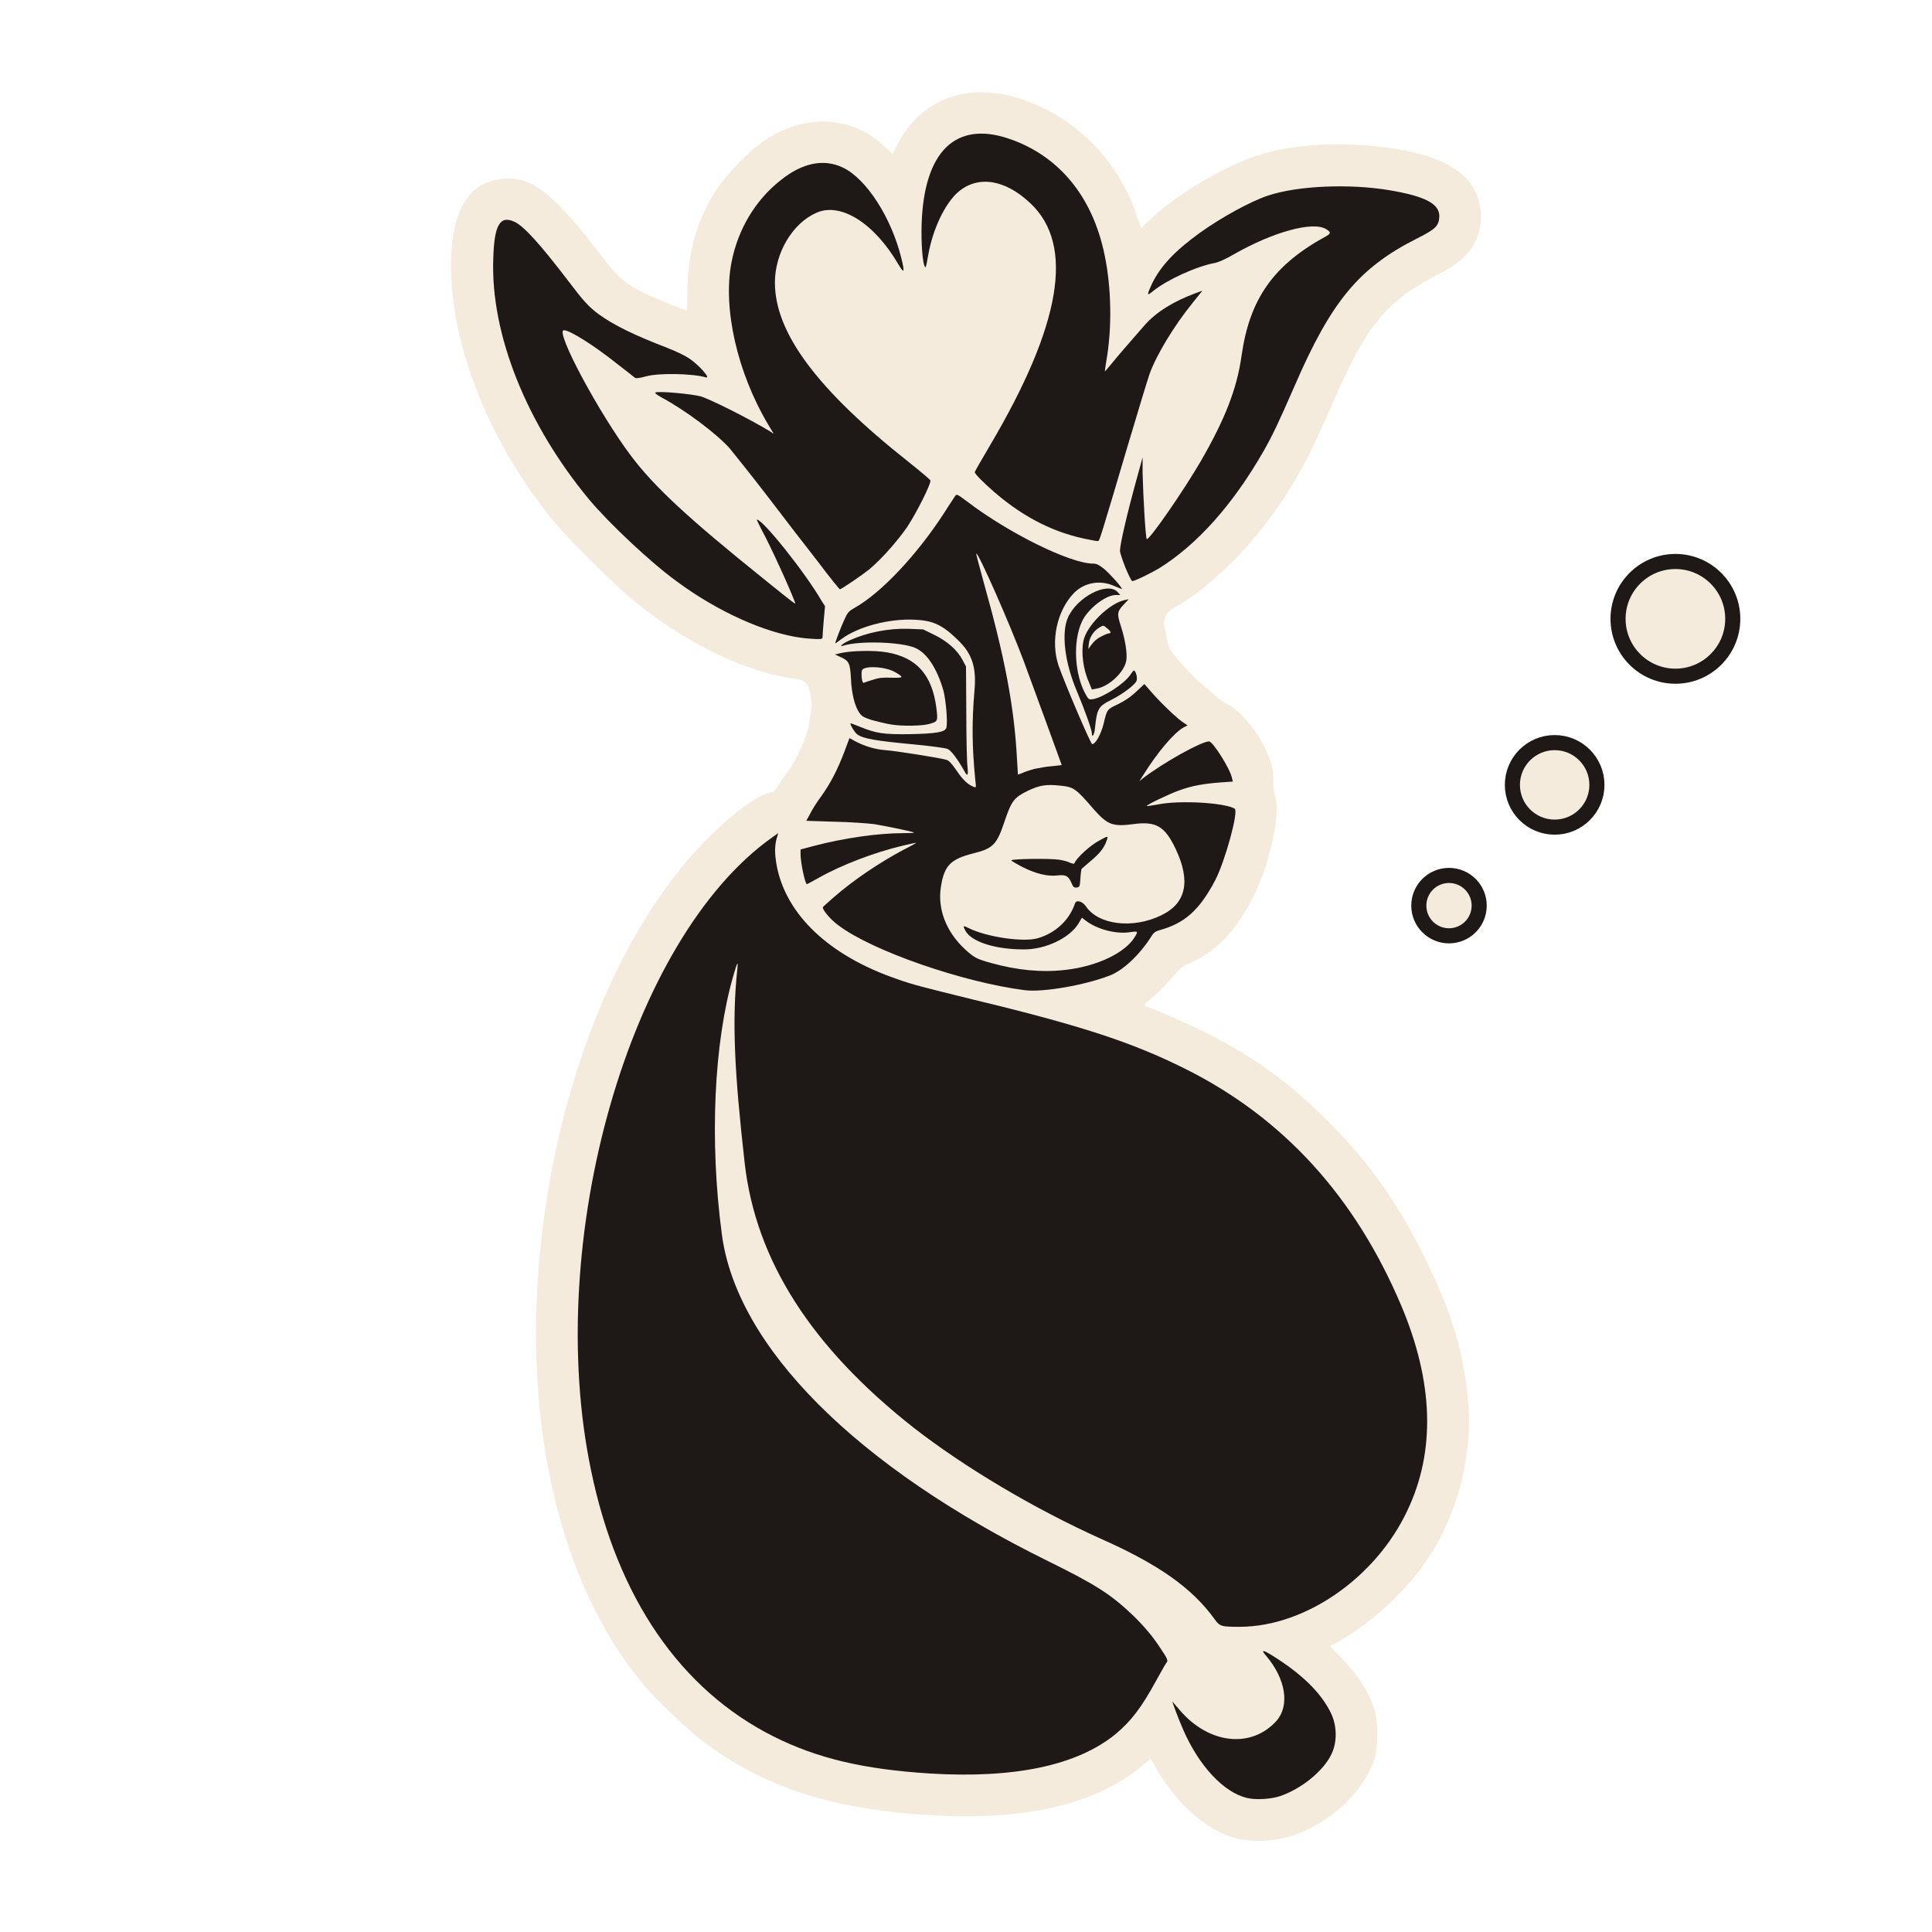
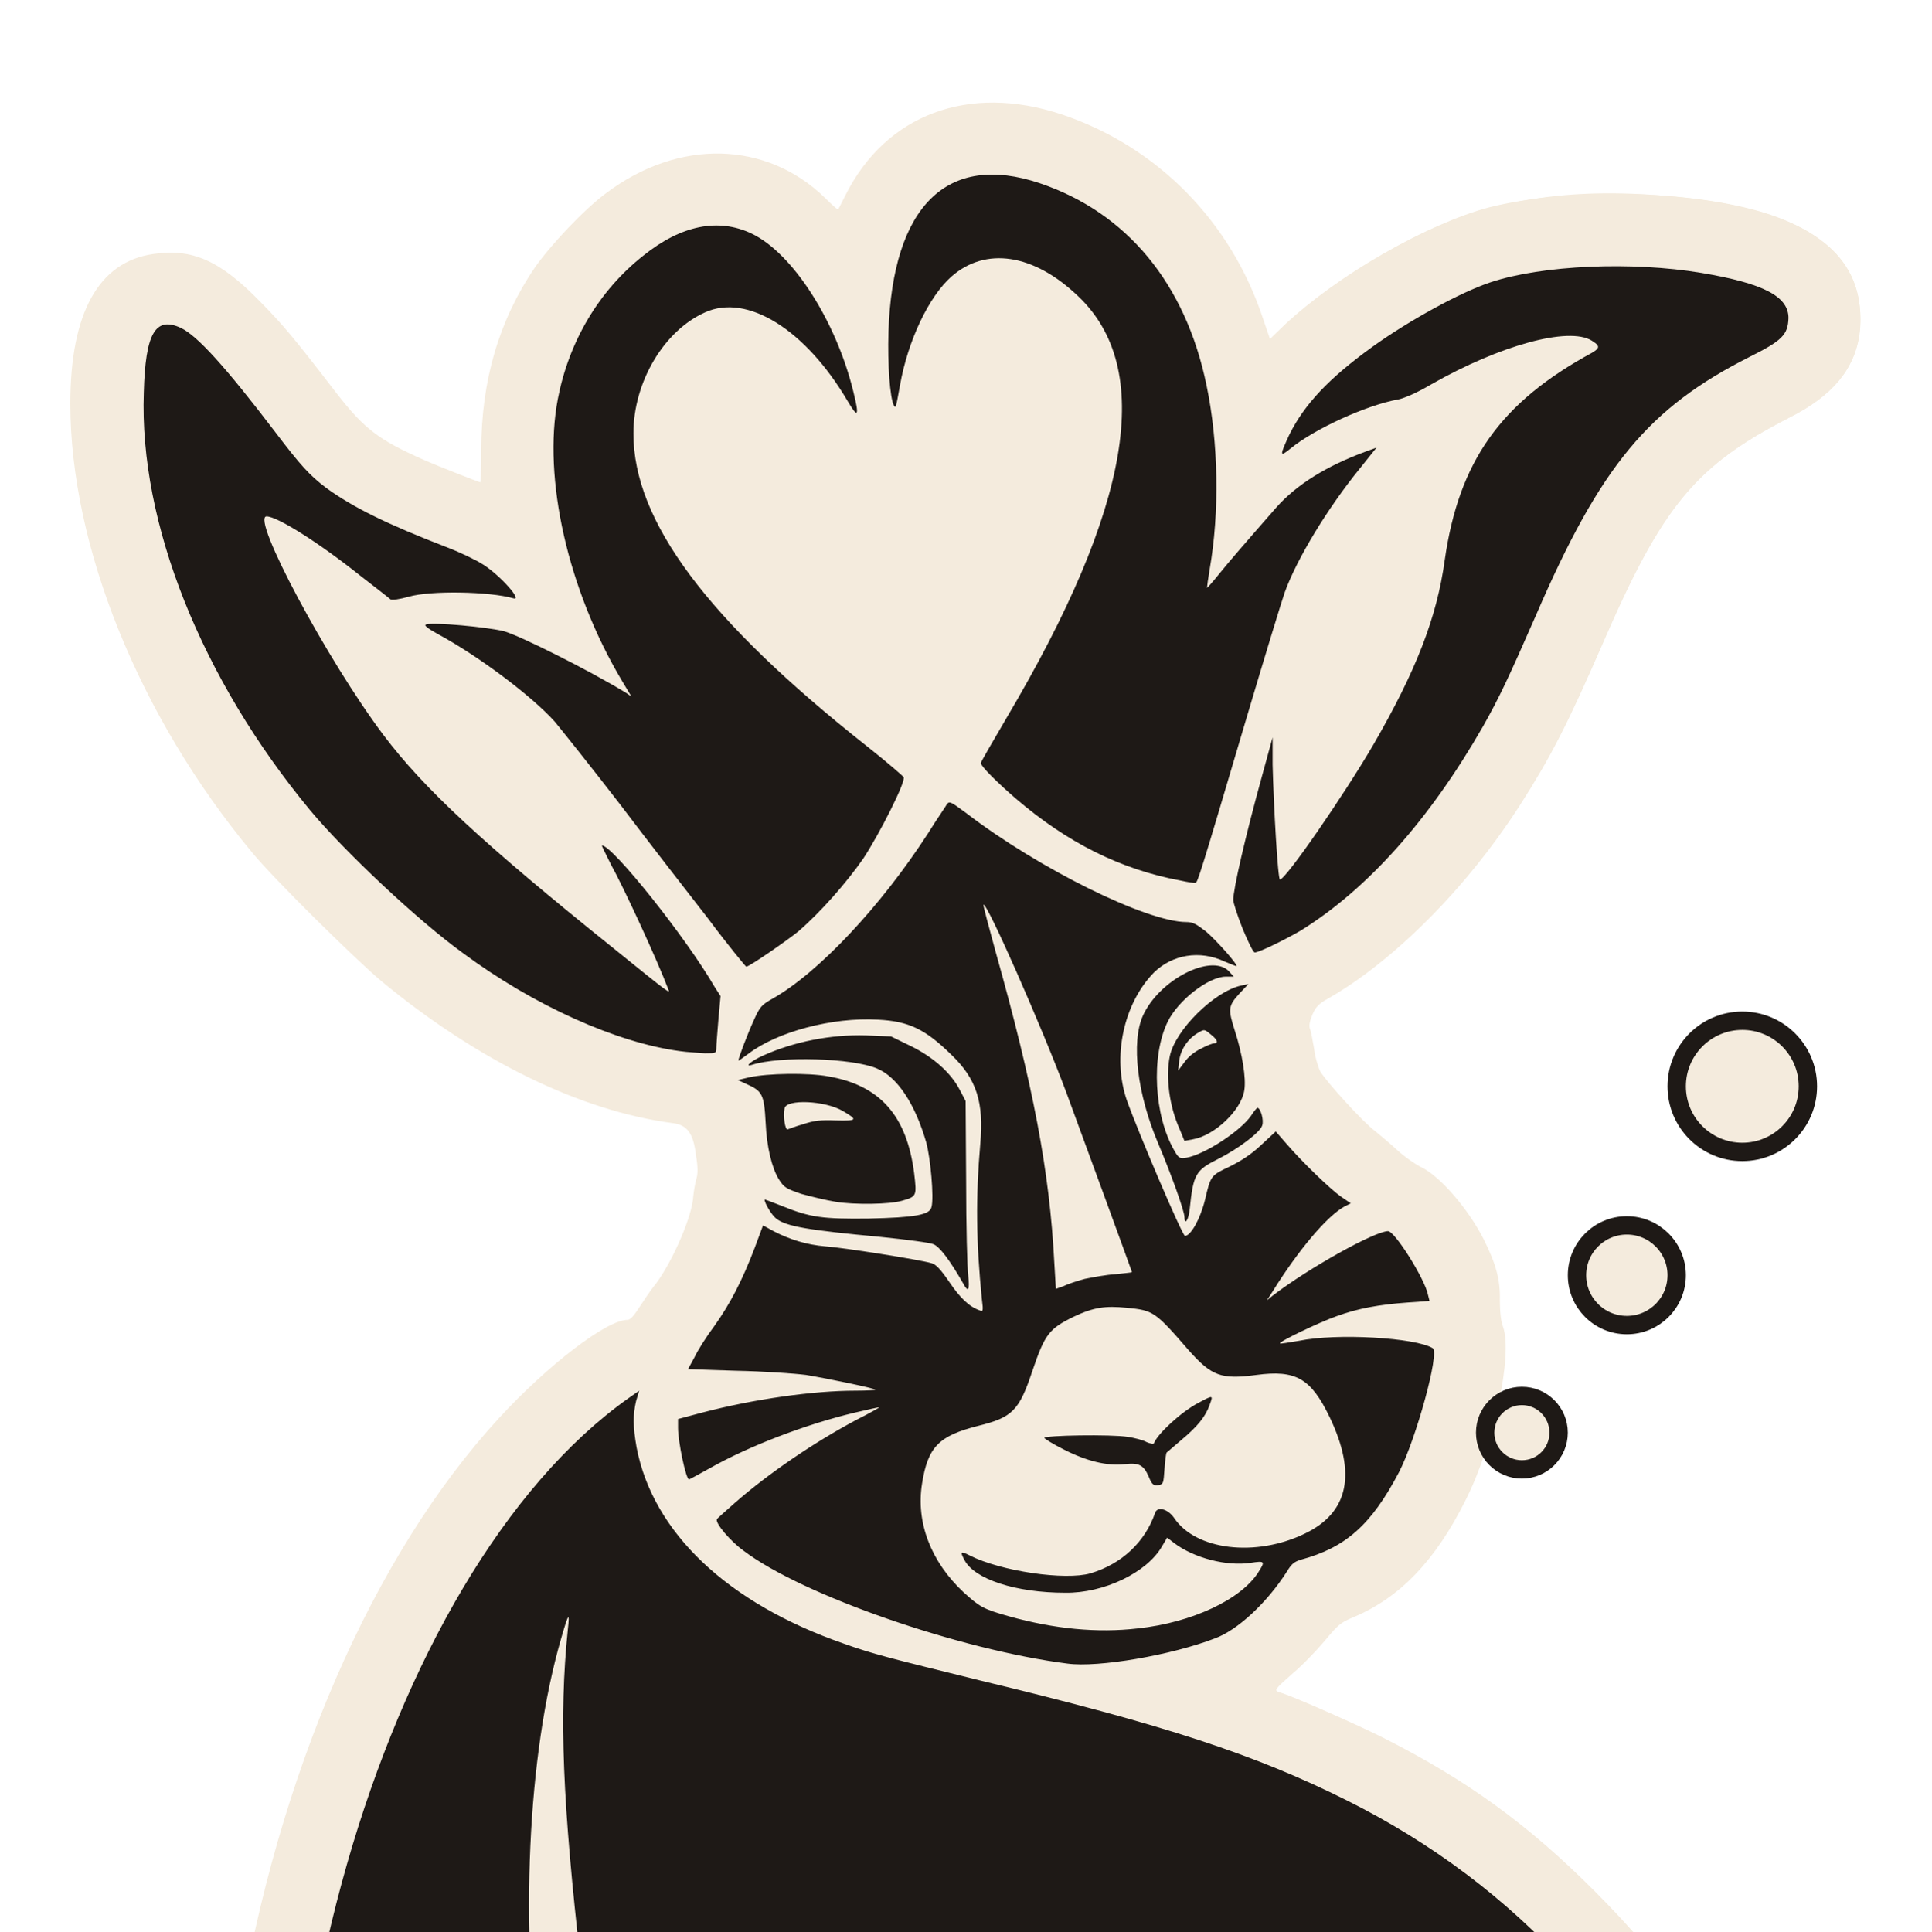
- <svg xmlns="http://www.w3.org/2000/svg" viewBox="0 0 64 64">
+ <svg xmlns="http://www.w3.org/2000/svg" viewBox="13.6 1.1 36.8 36.8">
  <style>
-     .body { animation: tilt 2.5s ease-in-out infinite; transform-origin: 32px 40px; }
+     .body { animation: tilt 2.5s ease-in-out infinite; transform-origin: 32px 14px; }
    .lid { animation: blink 4s ease-in-out infinite; transform: scaleY(0); }
    .lid-l { transform-origin: 29.63px 21.15px; }
    .lid-r { transform-origin: 36.56px 19.69px; }
    .dot { animation: dots 1.5s ease-in-out infinite; }
-     @keyframes tilt { 0%, 100% { transform: rotate(0deg); } 50% { transform: rotate(-4deg); } }
+     @keyframes tilt { 0%, 100% { transform: rotate(0deg); } 50% { transform: rotate(-3deg); } }
    @keyframes blink { 0%, 92%, 100% { transform: scaleY(0); } 95% { transform: scaleY(1); } }
    @keyframes dots { 0%, 100% { opacity: 0.25; } 30%, 70% { opacity: 1; } }
    @media (prefers-reduced-motion: reduce) { [class] { animation: none; } }
  </style>
  <g class="body">
    <path d="M41.19 60.95C40.12 60.78 38.98 59.82 38.23 58.46L38.12 58.26L37.83 58.5C36.09 59.94 33.35 60.45 29.54 60.02C26.98 59.73 25.09 59.03 23.3 57.7C22.84 57.36 21.73 56.3 21.31 55.8C18.27 52.16 17.08 46.11 18.13 39.6C18.89 34.91 20.7 30.74 23.11 28.12C24.04 27.11 25.16 26.25 25.56 26.25C25.61 26.25 25.68 26.17 25.77 26.03C25.85 25.91 25.99 25.69 26.1 25.56C26.43 25.11 26.79 24.27 26.81 23.9C26.82 23.79 26.85 23.63 26.87 23.56C26.9 23.47 26.9 23.34 26.86 23.1C26.81 22.69 26.69 22.53 26.41 22.5C24.67 22.27 22.71 21.32 20.86 19.79C20.34 19.35 18.8 17.83 18.4 17.34C16.25 14.75 14.94 11.51 14.94 8.79C14.94 7.06 15.48 6.09 16.52 5.94C17.26 5.83 17.79 6.06 18.56 6.85C19 7.3 19.18 7.51 20.01 8.59C20.54 9.27 20.81 9.48 21.67 9.86C22.01 10.01 22.71 10.28 22.75 10.29C22.76 10.29 22.77 10.01 22.77 9.68C22.77 8.35 23.11 7.2 23.79 6.2C24.09 5.77 24.73 5.09 25.15 4.78C26.53 3.74 28.2 3.78 29.32 4.87C29.45 5 29.56 5.1 29.57 5.09C29.58 5.08 29.64 4.96 29.71 4.82C30.48 3.28 32.06 2.69 33.83 3.28C35.65 3.89 37.06 5.32 37.67 7.18L37.8 7.56L38.09 7.28C39.1 6.34 40.83 5.35 41.98 5.05C43.49 4.67 45.86 4.72 47.27 5.17C48.57 5.59 49.17 6.37 49.03 7.46C48.94 8.14 48.52 8.64 47.71 9.05C45.91 9.97 45.28 10.73 44.14 13.36C43.46 14.92 43.15 15.52 42.55 16.46C41.57 17.97 40.31 19.26 39.06 20.03C38.73 20.22 38.68 20.27 38.61 20.43C38.56 20.55 38.54 20.64 38.56 20.7C38.58 20.74 38.61 20.91 38.64 21.08C38.66 21.25 38.72 21.44 38.76 21.52C38.89 21.73 39.58 22.49 39.8 22.65C39.91 22.74 40.1 22.9 40.23 23.02C40.36 23.14 40.56 23.28 40.68 23.34C41.04 23.51 41.58 24.14 41.87 24.71C42.11 25.19 42.19 25.49 42.18 25.88C42.18 26.09 42.2 26.28 42.24 26.38C42.43 26.92 42.07 28.62 41.52 29.7C40.95 30.84 40.27 31.55 39.38 31.92C39.14 32.02 39.09 32.07 38.84 32.37C38.68 32.56 38.41 32.84 38.23 32.99C37.88 33.3 37.87 33.31 37.99 33.35C38.21 33.41 39.5 33.98 39.97 34.22C41.57 35.03 42.72 35.87 43.98 37.13C45.34 38.49 46.28 39.81 47.17 41.61C48.12 43.53 48.5 44.81 48.64 46.52C48.77 48.12 48.33 49.95 47.48 51.35C46.77 52.53 45.56 53.69 44.32 54.39L44.06 54.53L44.45 54.94C45.01 55.52 45.34 56.03 45.53 56.64C45.66 57.06 45.66 57.88 45.53 58.27C45.15 59.38 44.08 60.39 42.81 60.81C42.35 60.97 41.69 61.02 41.19 60.95Z" fill="#F4EBDD" />
    <g>
      <path d="M37.27 20.59C36.99 20.55 36.75 20.44 36.54 20.24C36.31 20.03 36.22 19.88 35.96 19.21C35.63 18.38 35.64 18.12 36.08 16.4C36.31 15.47 36.56 14.66 36.65 14.49C37.06 13.81 38.03 13.6 38.65 14.07L38.82 14.2L39.11 13.6C39.55 12.67 39.67 12.31 39.79 11.45C39.83 11.16 39.91 10.76 39.96 10.57C40.01 10.38 40.04 10.22 40.04 10.21C40 10.17 39.14 10.64 38.94 10.8C38.36 11.29 37.6 11.26 37.07 10.73C35.87 9.53 37.43 7.21 40.49 5.65C41.88 4.94 43.35 4.68 45.19 4.82C47.62 5 48.87 5.67 49.03 6.88C49.16 7.83 48.73 8.53 47.71 9.05C45.91 9.97 45.28 10.73 44.14 13.36C43.46 14.92 43.15 15.52 42.55 16.46C40.97 18.91 38.58 20.78 37.27 20.59Z" fill="#F4EBDD" />
      <path d="M37.28 18.8C37.18 18.55 37.1 18.3 37.1 18.25C37.1 18.04 37.33 17.04 37.65 15.88L37.85 15.15L37.85 15.67C37.87 16.47 37.95 17.86 37.99 17.86C38.1 17.86 39.21 16.25 39.77 15.29C40.58 13.89 40.98 12.87 41.13 11.77C41.4 9.89 42.19 8.77 43.94 7.82C44.09 7.73 44.09 7.69 43.93 7.59C43.49 7.32 42.18 7.68 40.88 8.42C40.61 8.58 40.38 8.68 40.25 8.71C39.63 8.82 38.64 9.28 38.2 9.64C37.98 9.82 37.98 9.79 38.17 9.38C38.46 8.8 38.92 8.31 39.75 7.71C40.46 7.2 41.43 6.67 42 6.48C42.99 6.15 44.7 6.08 46.02 6.3C47.21 6.5 47.68 6.75 47.68 7.16C47.67 7.48 47.56 7.59 46.94 7.9C45.02 8.87 44.1 9.97 42.87 12.82C42.34 14.03 42.17 14.39 41.86 14.94C40.84 16.72 39.66 18.04 38.39 18.83C38.1 19 37.59 19.25 37.51 19.25C37.48 19.25 37.38 19.04 37.28 18.8Z" fill="#1E1916" fill-rule="evenodd" />
    </g>
    <path d="M41.31 59.56C40.54 59.38 39.72 58.5 39.2 57.31C39.06 57 38.81 56.33 38.84 56.37C38.85 56.38 38.96 56.51 39.09 56.66C40.05 57.78 41.46 57.93 42.29 57C42.73 56.49 42.59 55.62 41.95 54.86C41.76 54.64 41.82 54.64 42.16 54.85C43.12 55.45 43.76 56.07 44.09 56.75C44.29 57.16 44.3 57.71 44.11 58.1C43.85 58.66 43.11 59.26 42.4 59.5C42.1 59.6 41.59 59.63 41.31 59.56ZM30.81 58.75C28.6 58.61 27.08 58.25 25.62 57.52C22.54 55.97 20.45 52.93 19.58 48.71C17.99 41.1 20.85 31.09 25.58 27.74L25.78 27.6L25.72 27.8C25.66 28.06 25.66 28.28 25.73 28.68C26.04 30.3 27.46 31.65 29.68 32.42C30.24 32.62 30.53 32.69 32.27 33.12C35.8 33.97 37.51 34.53 39.27 35.41C42.51 37.03 44.88 39.63 46.41 43.23C47.49 45.78 47.56 48.07 46.62 50.04C45.57 52.27 43.24 53.88 41.08 53.89C40.45 53.89 40.41 53.88 40.23 53.63C39.49 52.61 38.4 51.83 36.46 50.97C34.26 49.98 31.94 48.6 30.26 47.29C26.88 44.63 25.04 41.76 24.67 38.54C24.32 35.45 24.25 33.81 24.42 32.15C24.46 31.8 24.43 31.84 24.29 32.33C23.65 34.55 23.5 37.78 23.91 40.87C24.39 44.61 28.37 48.59 34.73 51.72C36.29 52.49 36.78 52.8 37.52 53.5C37.91 53.88 38.2 54.22 38.48 54.66C38.68 54.95 38.7 55.02 38.64 55.08C38.62 55.1 38.46 55.38 38.29 55.69C37.81 56.57 37.47 57.01 36.96 57.44C35.69 58.48 33.62 58.92 30.81 58.75ZM33.94 32.8C31.9 32.54 28.89 31.5 27.77 30.65C27.52 30.47 27.23 30.13 27.26 30.05C27.26 30.04 27.42 29.9 27.6 29.74C28.25 29.17 29.12 28.58 29.93 28.15C30.17 28.03 30.36 27.92 30.35 27.92C30.35 27.91 30.14 27.96 29.88 28.02C28.96 28.24 27.88 28.65 27.12 29.08C26.92 29.19 26.74 29.29 26.73 29.29C26.67 29.29 26.52 28.57 26.52 28.31L26.52 28.14L26.97 28.02C27.96 27.76 29.1 27.6 29.9 27.6C30.12 27.6 30.29 27.59 30.28 27.58C30.25 27.55 29.38 27.37 28.96 27.3C28.72 27.27 28.14 27.23 27.63 27.22L26.71 27.19L26.83 26.97C26.89 26.84 27.06 26.57 27.21 26.37C27.51 25.95 27.74 25.51 27.98 24.88L28.14 24.45L28.34 24.56C28.65 24.72 28.97 24.82 29.33 24.85C29.64 24.87 31.11 25.1 31.35 25.17C31.43 25.19 31.52 25.28 31.69 25.53C31.9 25.84 32.07 26 32.27 26.07C32.33 26.1 32.34 26.08 32.31 25.86C32.2 24.76 32.19 23.93 32.28 22.89C32.35 22.11 32.21 21.66 31.73 21.2C31.23 20.71 30.92 20.56 30.33 20.53C29.46 20.48 28.41 20.76 27.86 21.18C27.75 21.26 27.67 21.32 27.67 21.31C27.67 21.26 27.85 20.79 27.96 20.55C28.08 20.28 28.11 20.25 28.32 20.13C29.19 19.64 30.38 18.38 31.29 16.97C31.45 16.71 31.62 16.47 31.64 16.43C31.69 16.36 31.71 16.37 32.02 16.6C33.39 17.65 35.45 18.67 36.21 18.67C36.33 18.67 36.4 18.71 36.58 18.85C36.78 19.02 37.19 19.48 37.16 19.51C37.15 19.51 37.05 19.47 36.93 19.42C36.46 19.2 35.94 19.29 35.59 19.63C35.01 20.22 34.79 21.24 35.07 22.06C35.29 22.68 36.13 24.65 36.18 24.65C36.29 24.65 36.47 24.33 36.56 23.97C36.67 23.5 36.67 23.5 37.03 23.33C37.25 23.22 37.44 23.1 37.63 22.92L37.91 22.66L38.11 22.89C38.41 23.24 38.95 23.76 39.15 23.9L39.34 24.03L39.22 24.09C38.89 24.27 38.34 24.92 37.85 25.71L37.74 25.88L37.85 25.79C38.54 25.26 39.8 24.56 40.05 24.56C40.18 24.56 40.75 25.47 40.81 25.77L40.84 25.89L40.42 25.92C39.88 25.96 39.48 26.03 39.07 26.18C38.73 26.3 37.96 26.67 37.99 26.7C38 26.71 38.16 26.68 38.35 26.65C39.07 26.5 40.58 26.59 40.9 26.79C41.04 26.87 40.58 28.53 40.26 29.15C39.73 30.16 39.24 30.59 38.39 30.82C38.26 30.86 38.21 30.9 38.12 31.05C37.75 31.63 37.19 32.16 36.75 32.32C35.92 32.64 34.53 32.88 33.94 32.8ZM35.28 32.13C36.32 32.02 37.27 31.57 37.59 31.04C37.71 30.85 37.7 30.84 37.43 30.88C36.98 30.95 36.35 30.79 35.97 30.5L35.84 30.4L35.74 30.57C35.45 31.07 34.63 31.46 33.9 31.45C32.95 31.45 32.17 31.19 31.98 30.83C31.89 30.66 31.9 30.65 32.08 30.74C32.67 31.04 33.9 31.22 34.38 31.08C34.98 30.9 35.42 30.48 35.61 29.93C35.65 29.8 35.85 29.85 35.97 30.02C36.38 30.64 37.53 30.78 38.47 30.32C39.3 29.92 39.45 29.18 38.94 28.11C38.58 27.36 38.29 27.2 37.54 27.3C36.87 27.39 36.69 27.32 36.26 26.84C35.61 26.09 35.58 26.07 35.07 26.02C34.66 25.98 34.44 26.01 34.06 26.19C33.59 26.42 33.51 26.52 33.27 27.23C33.02 27.98 32.89 28.11 32.24 28.27C31.49 28.46 31.28 28.67 31.17 29.37C31.05 30.11 31.34 30.86 31.96 31.44C32.27 31.72 32.33 31.76 32.83 31.9C33.69 32.14 34.51 32.22 35.28 32.13ZM35.49 29.24C35.39 29.01 35.3 28.97 35.03 29C34.7 29.04 34.3 28.94 33.87 28.72C33.67 28.62 33.51 28.52 33.5 28.5C33.5 28.45 34.78 28.43 35.09 28.48C35.22 28.5 35.38 28.54 35.45 28.58C35.52 28.61 35.58 28.62 35.59 28.6C35.65 28.43 36.11 28 36.44 27.83C36.72 27.68 36.72 27.68 36.65 27.87C36.57 28.1 36.41 28.29 36.11 28.54C35.97 28.66 35.84 28.77 35.83 28.78C35.82 28.79 35.8 28.93 35.79 29.09C35.77 29.37 35.77 29.38 35.67 29.4C35.58 29.41 35.55 29.39 35.49 29.24ZM31.95 25.55C31.71 25.13 31.51 24.86 31.39 24.81C31.33 24.78 30.87 24.72 30.38 24.67C28.99 24.54 28.58 24.47 28.39 24.32C28.31 24.26 28.17 24.03 28.17 23.96C28.17 23.95 28.32 24.01 28.5 24.08C29.04 24.3 29.28 24.33 30.15 24.32C31.04 24.3 31.32 24.25 31.35 24.1C31.4 23.92 31.33 23.16 31.25 22.87C31.04 22.14 30.7 21.62 30.31 21.46C29.84 21.26 28.46 21.22 27.93 21.39C27.77 21.44 27.92 21.31 28.15 21.21C28.73 20.95 29.43 20.81 30.1 20.83L30.58 20.85L30.95 21.03C31.38 21.24 31.72 21.54 31.89 21.87L32 22.08L32.01 23.61C32.01 24.46 32.03 25.27 32.05 25.41C32.08 25.69 32.05 25.74 31.95 25.55ZM34.27 25.47C34.42 25.44 34.68 25.39 34.86 25.38C35.03 25.36 35.17 25.35 35.17 25.34C35.17 25.33 34.19 22.65 33.92 21.92C33.45 20.66 32.4 18.28 32.34 18.34C32.33 18.35 32.44 18.75 32.57 19.23C33.29 21.79 33.6 23.42 33.69 25.16L33.72 25.66L33.86 25.61C33.94 25.57 34.12 25.51 34.27 25.47ZM36.17 24.29C36.17 24.18 35.92 23.48 35.67 22.89C35.27 21.95 35.15 20.96 35.38 20.45C35.69 19.77 36.67 19.27 37.01 19.6L37.11 19.71L36.96 19.71C36.63 19.71 36.05 20.16 35.85 20.57C35.53 21.23 35.59 22.36 35.98 23.03C36.06 23.17 36.08 23.18 36.21 23.16C36.55 23.1 37.23 22.66 37.44 22.36C37.49 22.28 37.55 22.21 37.56 22.21C37.62 22.21 37.69 22.45 37.65 22.55C37.61 22.68 37.18 23 36.82 23.18C36.38 23.4 36.34 23.47 36.27 24.14C36.25 24.35 36.17 24.46 36.17 24.29ZM29.52 24C29.34 23.97 29.05 23.9 28.87 23.85C28.58 23.75 28.54 23.73 28.44 23.57C28.31 23.36 28.21 22.96 28.19 22.5C28.16 21.95 28.13 21.89 27.81 21.75L27.66 21.68L27.87 21.63C28.23 21.55 29 21.54 29.38 21.61C30.37 21.78 30.88 22.36 31.02 23.46C31.07 23.89 31.07 23.9 30.79 23.98C30.56 24.05 29.88 24.06 29.52 24ZM36.08 22.62C35.88 22.18 35.81 21.62 35.89 21.23C35.99 20.73 36.74 19.99 37.25 19.88L37.39 19.85L37.22 20.03C37 20.27 37 20.33 37.13 20.74C37.27 21.17 37.35 21.65 37.31 21.88C37.25 22.26 36.74 22.74 36.33 22.81L36.17 22.84L36.08 22.62ZM28.91 22.52C29.12 22.45 29.24 22.44 29.53 22.45C29.94 22.46 29.95 22.44 29.66 22.27C29.32 22.07 28.58 22.04 28.55 22.22C28.52 22.37 28.56 22.64 28.61 22.62C28.63 22.61 28.77 22.56 28.91 22.52ZM36.49 21.08C36.6 21.02 36.71 20.98 36.74 20.98C36.82 20.98 36.8 20.91 36.67 20.81C36.55 20.71 36.55 20.71 36.43 20.78C36.24 20.89 36.1 21.09 36.07 21.31L36.05 21.5L36.17 21.34C36.24 21.24 36.36 21.14 36.49 21.08ZM26.56 21.13C25.35 20.97 23.77 20.26 22.42 19.26C21.56 18.64 20.16 17.32 19.51 16.54C17.44 14.04 16.25 11.07 16.34 8.58C16.37 7.45 16.56 7.12 17.05 7.35C17.36 7.5 17.89 8.08 18.85 9.34C19.32 9.96 19.5 10.16 19.82 10.4C20.33 10.77 20.98 11.09 22.12 11.53C22.38 11.63 22.69 11.78 22.81 11.86C23.14 12.07 23.57 12.56 23.38 12.5C22.93 12.37 21.8 12.35 21.39 12.47C21.21 12.52 21.07 12.54 21.04 12.52C21.02 12.5 20.75 12.29 20.44 12.05C19.66 11.43 18.88 10.94 18.68 10.94C18.37 10.94 19.84 13.69 20.91 15.11C21.68 16.13 22.8 17.17 25.29 19.17C26.38 20.05 26.38 20.05 26.33 19.94C26.13 19.41 25.49 18.02 25.24 17.57C25.14 17.37 25.06 17.21 25.07 17.21C25.27 17.21 26.67 18.96 27.22 19.91L27.33 20.08L27.29 20.52C27.27 20.76 27.25 21.01 27.25 21.07C27.25 21.17 27.24 21.17 27.03 21.17C26.91 21.16 26.69 21.15 26.56 21.13ZM27.09 18.6C26.7 18.1 25.94 17.12 25.41 16.42C24.87 15.72 24.31 15.02 24.17 14.85C23.72 14.35 22.7 13.59 21.94 13.18C21.74 13.07 21.67 13.01 21.72 13C21.83 12.95 22.91 13.05 23.21 13.13C23.52 13.22 24.8 13.86 25.51 14.29L25.63 14.37L25.45 14.07C24.42 12.34 23.94 10.21 24.23 8.7C24.44 7.61 25.01 6.64 25.86 5.97C26.58 5.39 27.29 5.25 27.92 5.55C28.7 5.92 29.53 7.21 29.86 8.56C29.98 9.04 29.95 9.08 29.75 8.74C28.95 7.38 27.84 6.69 27.04 7.05C26.25 7.4 25.67 8.38 25.67 9.36C25.67 11.03 27.07 12.91 30.12 15.32C30.5 15.62 30.81 15.89 30.82 15.91C30.86 16 30.36 16.99 30.05 17.46C29.73 17.92 29.24 18.48 28.81 18.85C28.6 19.02 27.88 19.52 27.82 19.52C27.81 19.52 27.47 19.11 27.09 18.6ZM36.1 17.88C34.96 17.67 33.94 17.16 32.96 16.32C32.6 16.01 32.29 15.7 32.29 15.64C32.29 15.62 32.51 15.24 32.78 14.78C35.16 10.76 35.6 8.12 34.14 6.74C33.29 5.93 32.38 5.8 31.73 6.37C31.3 6.75 30.9 7.59 30.75 8.44C30.67 8.88 30.67 8.89 30.63 8.82C30.56 8.68 30.51 8.05 30.53 7.42C30.61 5.02 31.65 4 33.41 4.59C35.07 5.15 36.19 6.5 36.59 8.44C36.82 9.53 36.84 10.87 36.65 11.95C36.62 12.13 36.6 12.28 36.6 12.3C36.6 12.31 36.7 12.2 36.82 12.05C37.03 11.79 37.29 11.49 37.92 10.77C38.31 10.33 38.88 9.98 39.61 9.71L39.83 9.63L39.51 10.03C38.9 10.78 38.31 11.75 38.08 12.39C38.03 12.53 37.7 13.61 37.35 14.79C36.46 17.8 36.42 17.92 36.38 17.92C36.36 17.93 36.23 17.91 36.1 17.88Z" fill="#1E1916" fill-rule="evenodd" />
    <g class="lid lid-l">
      <ellipse cx="29.63" cy="22.75" rx="1.9" ry="1.6" fill="#1E1916" />
      <path d="M27.92 22.91 Q 29.63 24.19 31.34 22.91" fill="none" stroke="#F4EBDD" stroke-width="0.55" stroke-linecap="round" />
    </g>
    <g class="lid lid-r">
      <ellipse cx="36.56" cy="21.44" rx="1.15" ry="1.75" fill="#1E1916" />
      <path d="M35.53 21.62 Q 36.56 23.02 37.59 21.62" fill="none" stroke="#F4EBDD" stroke-width="0.55" stroke-linecap="round" />
    </g>
-     <circle class="dot" style="animation-delay: 0s" cx="48" cy="30" r="1.0" fill="#F4EBDD" stroke="#1E1916" stroke-width="0.5" />
-     <circle class="dot" style="animation-delay: 0.2s" cx="51.5" cy="26" r="1.4" fill="#F4EBDD" stroke="#1E1916" stroke-width="0.5" />
-     <circle class="dot" style="animation-delay: 0.4s" cx="55.5" cy="20.5" r="1.9" fill="#F4EBDD" stroke="#1E1916" stroke-width="0.5" />
+     <circle class="dot" style="animation-delay: 0s" cx="42.6" cy="28.4" r="0.7" fill="#F4EBDD" stroke="#1E1916" stroke-width="0.35" />
+     <circle class="dot" style="animation-delay: 0.2s" cx="44.6" cy="25.4" r="0.95" fill="#F4EBDD" stroke="#1E1916" stroke-width="0.35" />
+     <circle class="dot" style="animation-delay: 0.4s" cx="46.8" cy="21.8" r="1.25" fill="#F4EBDD" stroke="#1E1916" stroke-width="0.35" />
  </g>
</svg>
